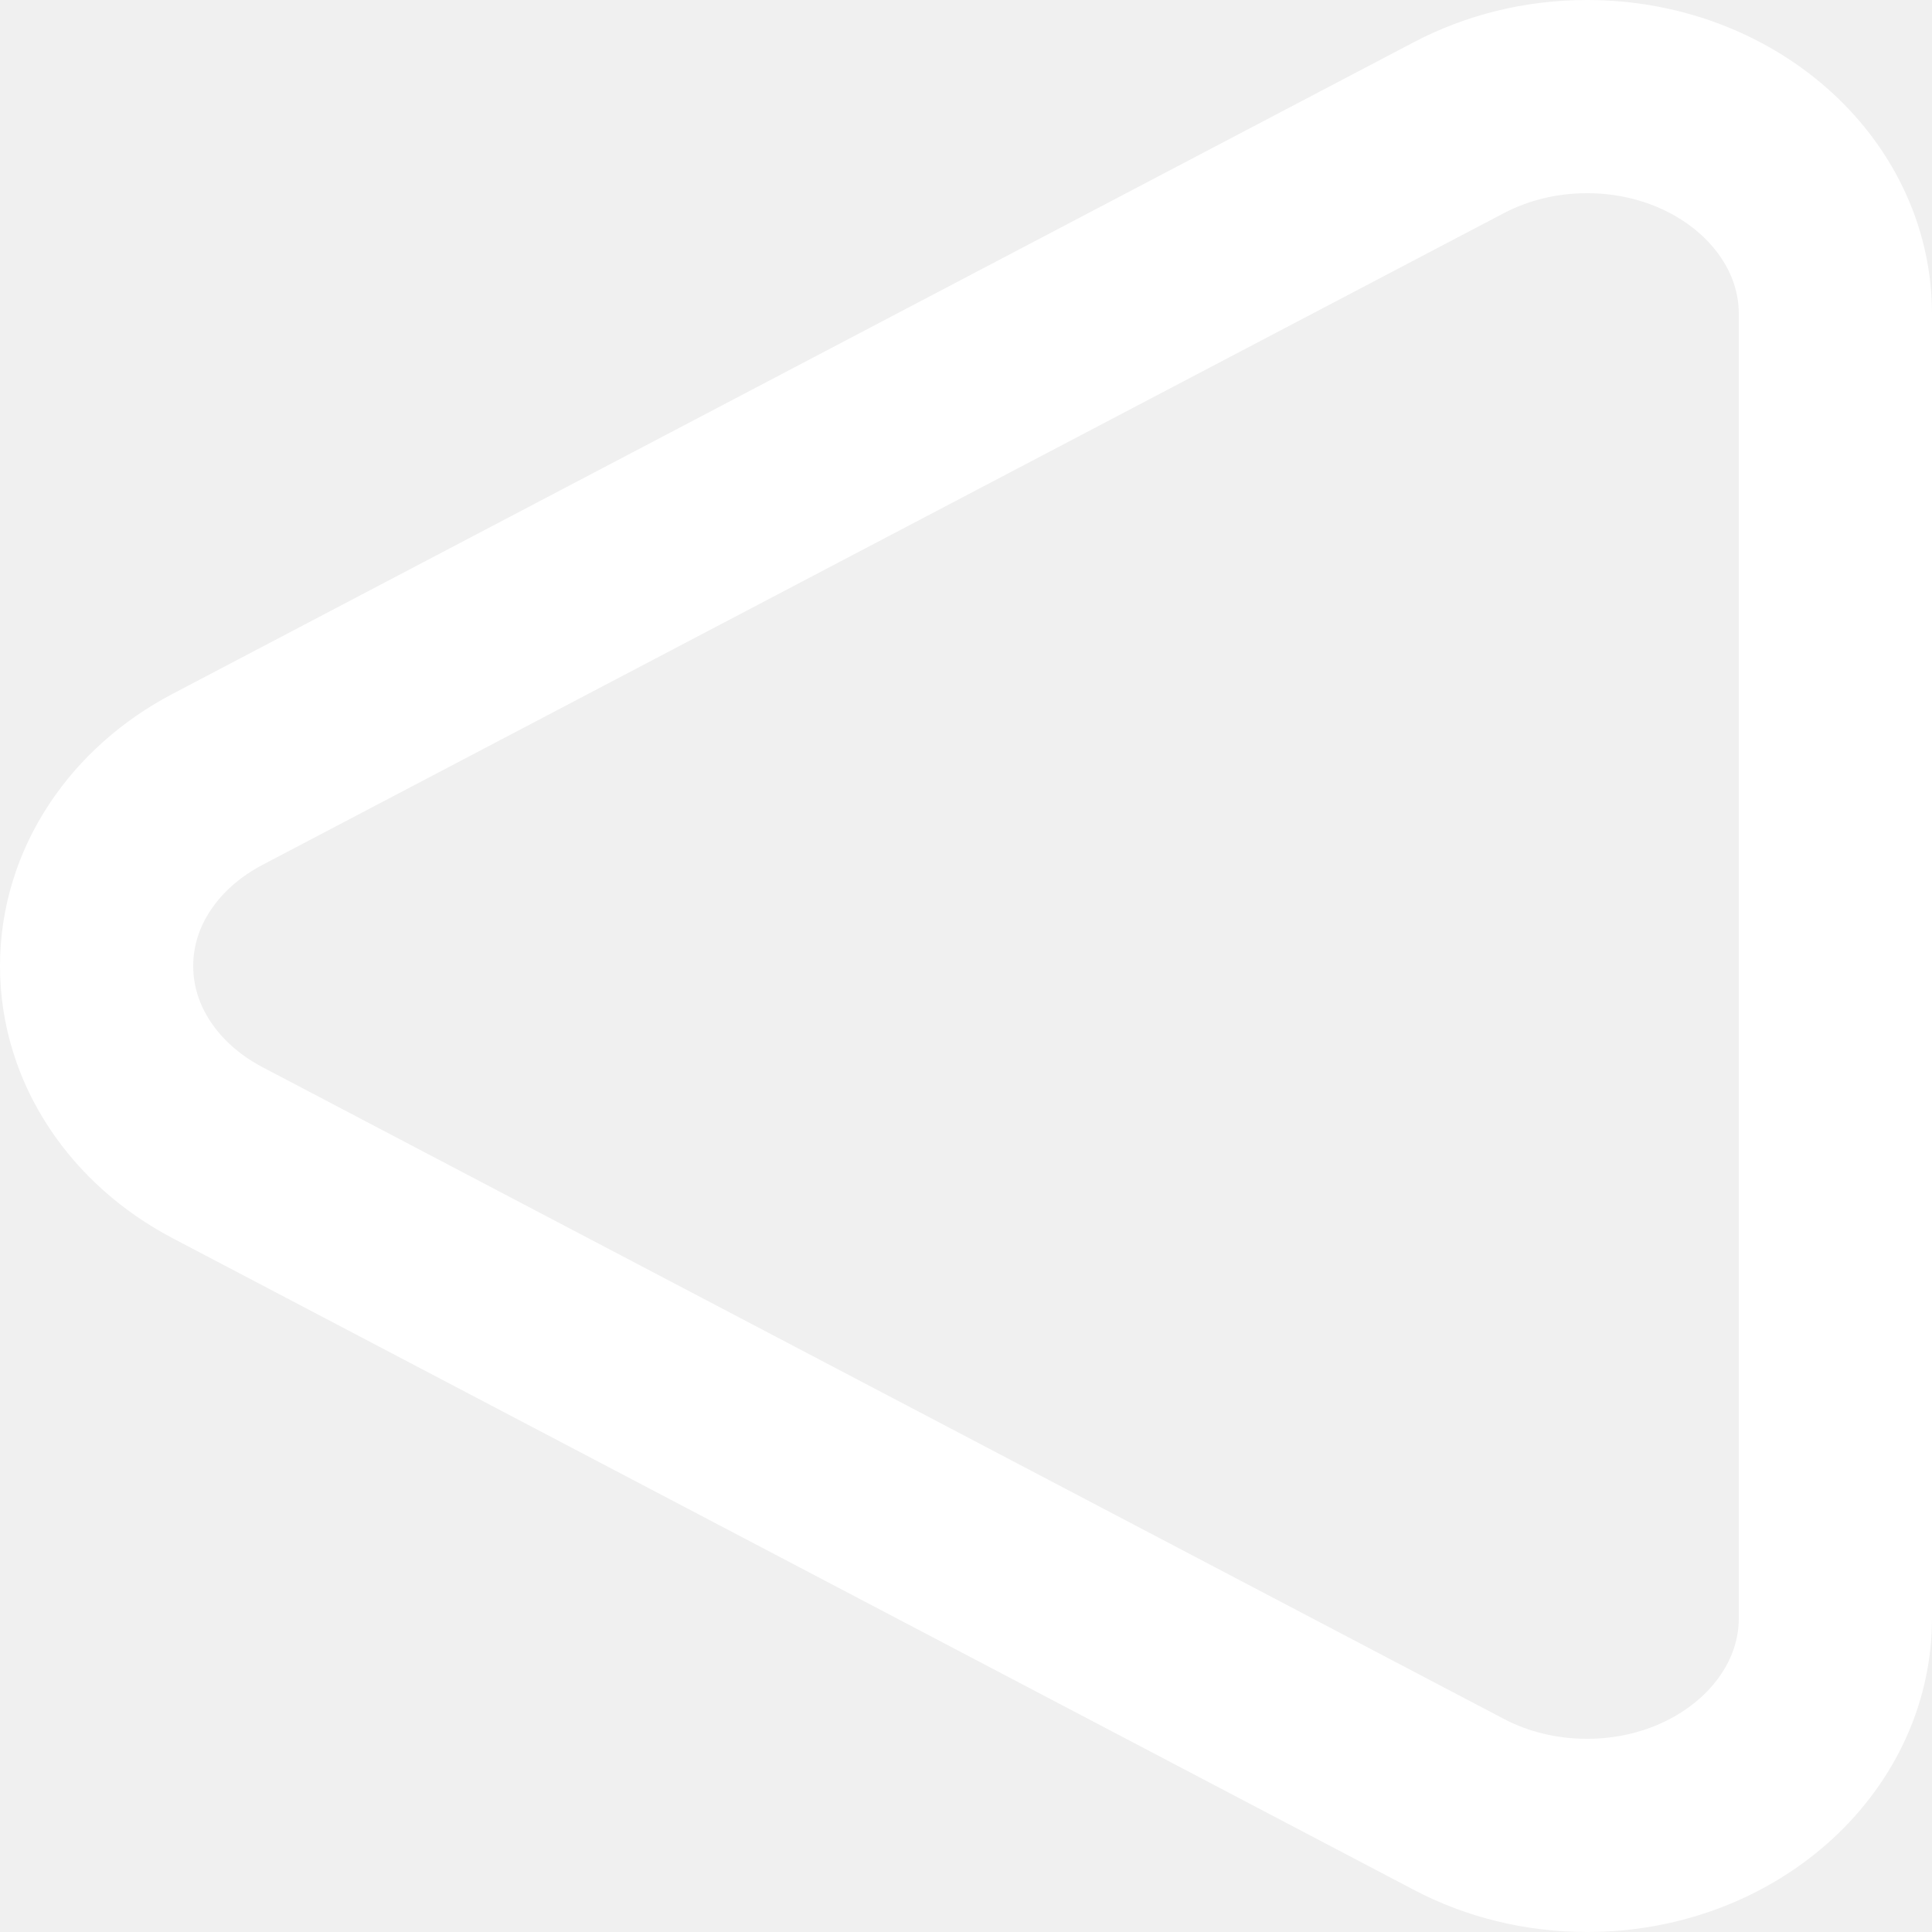
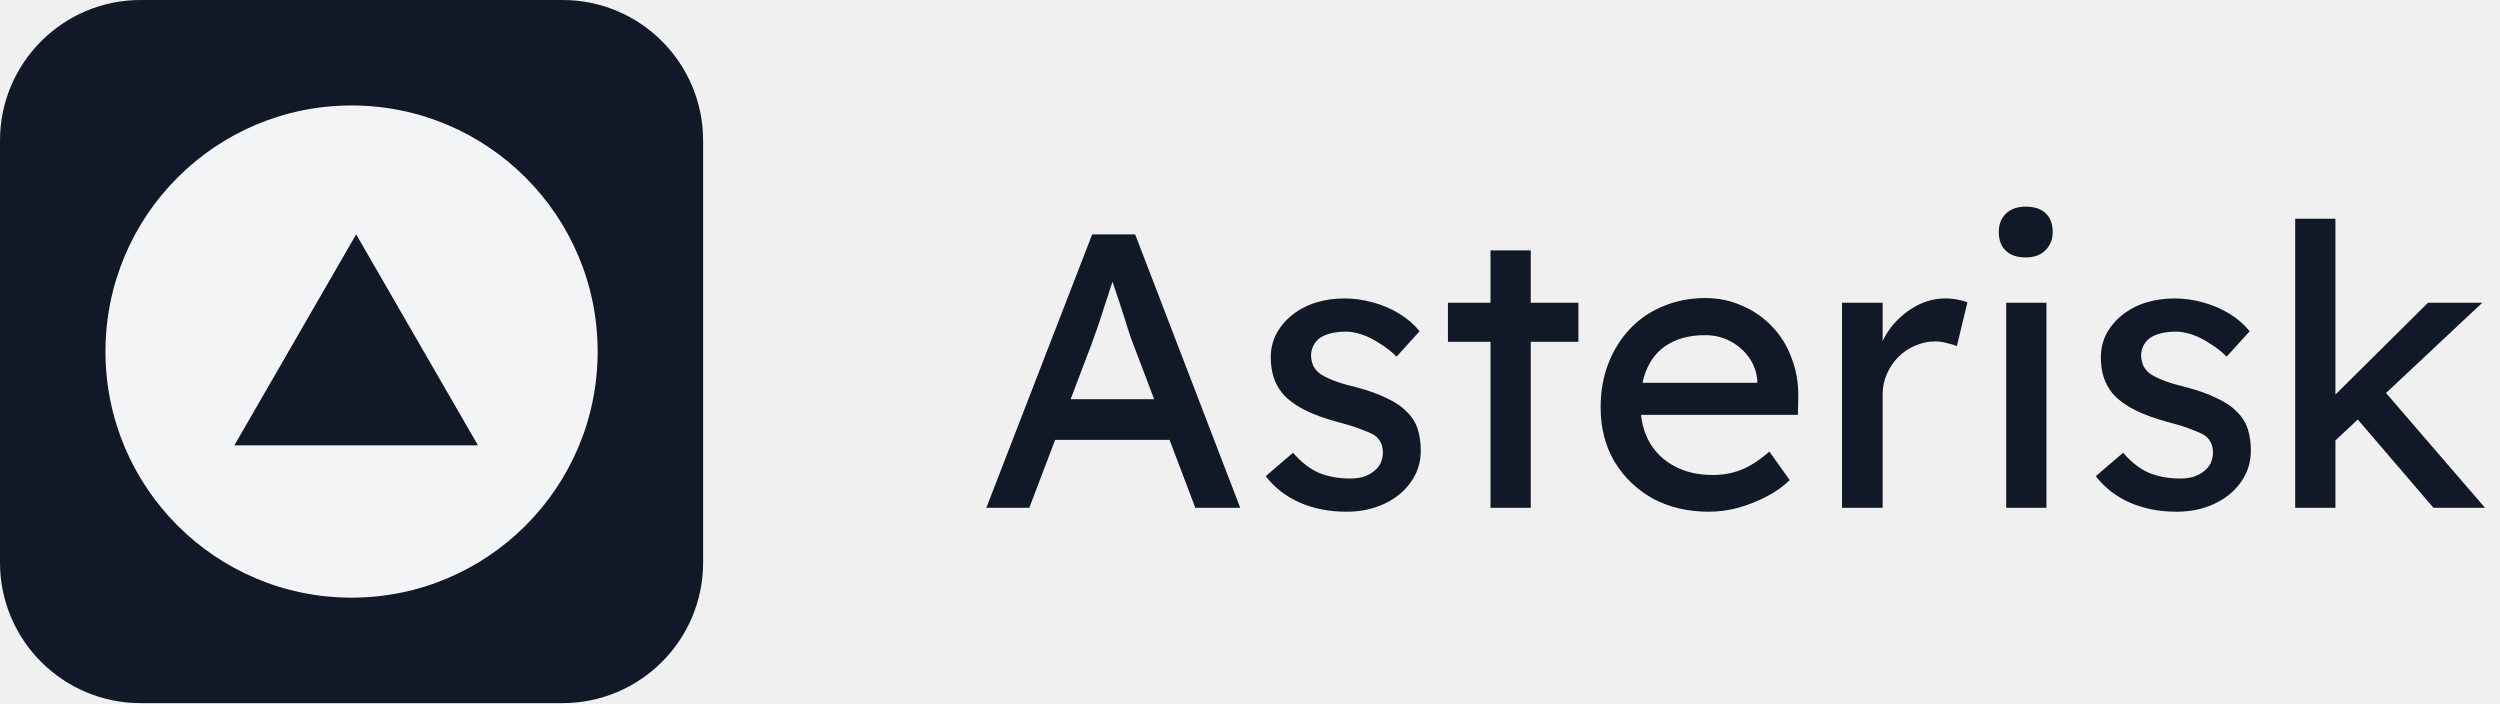
- <svg xmlns="http://www.w3.org/2000/svg" width="18" height="18" viewBox="0 0 20 20" fill="none">
-   <path d="M15.108 18.682C15.494 18.884 15.946 19 16.429 19C17.849 19 19 17.993 19 16.75L19 3.25C19 2.007 17.849 1 16.429 1C15.945 1 15.494 1.117 15.107 1.319L2.25 8.069C1.501 8.462 1 9.18 1 10C1 10.82 1.501 11.538 2.251 11.932L15.108 18.682Z" stroke="white" stroke-width="2" stroke-miterlimit="10" />
+ <svg xmlns="http://www.w3.org/2000/svg" width="128" height="36" viewBox="0 0 128 36" fill="none">
+   <g clipPath="url(#clip0_356_2830)">
+     <path d="M50.5 26L55.92 12H58.12L63.5 26H61.2L58 17.56C57.96 17.467 57.88 17.24 57.76 16.88C57.653 16.52 57.527 16.12 57.38 15.68C57.233 15.24 57.1 14.84 56.98 14.48C56.86 14.107 56.78 13.867 56.74 13.76L57.2 13.74C57.12 13.967 57.02 14.253 56.9 14.6C56.793 14.947 56.673 15.313 56.54 15.7C56.42 16.087 56.3 16.453 56.18 16.8C56.06 17.133 55.96 17.413 55.88 17.64L52.7 26H50.5ZM52.9 22.52L53.7 20.44H60.06L60.98 22.52H52.9ZM68.944 26.2C68.064 26.2 67.271 26.047 66.564 25.74C65.857 25.433 65.271 24.98 64.804 24.38L66.204 23.18C66.604 23.647 67.037 23.987 67.504 24.2C67.984 24.4 68.524 24.5 69.124 24.5C69.364 24.5 69.584 24.473 69.784 24.42C69.997 24.353 70.177 24.26 70.324 24.14C70.484 24.02 70.604 23.88 70.684 23.72C70.764 23.547 70.804 23.36 70.804 23.16C70.804 22.813 70.677 22.533 70.424 22.32C70.291 22.227 70.077 22.127 69.784 22.02C69.504 21.9 69.137 21.78 68.684 21.66C67.911 21.46 67.277 21.233 66.784 20.98C66.291 20.727 65.911 20.44 65.644 20.12C65.444 19.867 65.297 19.593 65.204 19.3C65.111 18.993 65.064 18.66 65.064 18.3C65.064 17.86 65.157 17.46 65.344 17.1C65.544 16.727 65.811 16.407 66.144 16.14C66.491 15.86 66.891 15.647 67.344 15.5C67.811 15.353 68.304 15.28 68.824 15.28C69.317 15.28 69.804 15.347 70.284 15.48C70.777 15.613 71.231 15.807 71.644 16.06C72.057 16.313 72.404 16.613 72.684 16.96L71.504 18.26C71.251 18.007 70.971 17.787 70.664 17.6C70.371 17.4 70.071 17.247 69.764 17.14C69.457 17.033 69.177 16.98 68.924 16.98C68.644 16.98 68.391 17.007 68.164 17.06C67.937 17.113 67.744 17.193 67.584 17.3C67.437 17.407 67.324 17.54 67.244 17.7C67.164 17.86 67.124 18.04 67.124 18.24C67.137 18.413 67.177 18.58 67.244 18.74C67.324 18.887 67.431 19.013 67.564 19.12C67.711 19.227 67.931 19.34 68.224 19.46C68.517 19.58 68.891 19.693 69.344 19.8C70.011 19.973 70.557 20.167 70.984 20.38C71.424 20.58 71.771 20.813 72.024 21.08C72.291 21.333 72.477 21.627 72.584 21.96C72.691 22.293 72.744 22.667 72.744 23.08C72.744 23.68 72.571 24.22 72.224 24.7C71.891 25.167 71.437 25.533 70.864 25.8C70.291 26.067 69.651 26.2 68.944 26.2ZM76.314 26V12.82H78.374V26H76.314ZM74.134 17.5V15.5H80.814V17.5H74.134ZM87.492 26.2C86.412 26.2 85.452 25.973 84.612 25.52C83.786 25.053 83.132 24.42 82.652 23.62C82.186 22.82 81.952 21.9 81.952 20.86C81.952 20.033 82.086 19.28 82.352 18.6C82.619 17.92 82.986 17.333 83.452 16.84C83.932 16.333 84.499 15.947 85.152 15.68C85.819 15.4 86.539 15.26 87.312 15.26C87.992 15.26 88.626 15.393 89.212 15.66C89.799 15.913 90.306 16.267 90.732 16.72C91.172 17.173 91.506 17.713 91.732 18.34C91.972 18.953 92.086 19.627 92.072 20.36L92.052 21.24H83.472L83.012 19.6H90.272L89.972 19.94V19.46C89.932 19.02 89.786 18.627 89.532 18.28C89.279 17.933 88.959 17.66 88.572 17.46C88.186 17.26 87.766 17.16 87.312 17.16C86.592 17.16 85.986 17.3 85.492 17.58C84.999 17.847 84.626 18.247 84.372 18.78C84.119 19.3 83.992 19.947 83.992 20.72C83.992 21.453 84.146 22.093 84.452 22.64C84.759 23.173 85.192 23.587 85.752 23.88C86.312 24.173 86.959 24.32 87.692 24.32C88.212 24.32 88.692 24.233 89.132 24.06C89.586 23.887 90.072 23.573 90.592 23.12L91.632 24.58C91.312 24.9 90.919 25.18 90.452 25.42C89.999 25.66 89.512 25.853 88.992 26C88.486 26.133 87.986 26.2 87.492 26.2ZM94.311 26V15.5H96.391V18.8L96.191 18C96.338 17.493 96.584 17.033 96.931 16.62C97.291 16.207 97.698 15.88 98.151 15.64C98.618 15.4 99.098 15.28 99.591 15.28C99.818 15.28 100.031 15.3 100.231 15.34C100.444 15.38 100.611 15.427 100.731 15.48L100.191 17.72C100.031 17.653 99.851 17.6 99.651 17.56C99.464 17.507 99.278 17.48 99.091 17.48C98.731 17.48 98.384 17.553 98.051 17.7C97.731 17.833 97.444 18.027 97.191 18.28C96.951 18.52 96.758 18.807 96.611 19.14C96.464 19.46 96.391 19.813 96.391 20.2V26H94.311ZM102.718 26V15.5H104.778V26H102.718ZM103.718 13.18C103.278 13.18 102.938 13.067 102.698 12.84C102.458 12.613 102.338 12.293 102.338 11.88C102.338 11.493 102.458 11.18 102.698 10.94C102.951 10.7 103.291 10.58 103.718 10.58C104.158 10.58 104.498 10.693 104.738 10.92C104.978 11.147 105.098 11.467 105.098 11.88C105.098 12.267 104.971 12.58 104.718 12.82C104.478 13.06 104.144 13.18 103.718 13.18ZM111.444 26.2C110.564 26.2 109.771 26.047 109.064 25.74C108.357 25.433 107.771 24.98 107.304 24.38L108.704 23.18C109.104 23.647 109.537 23.987 110.004 24.2C110.484 24.4 111.024 24.5 111.624 24.5C111.864 24.5 112.084 24.473 112.284 24.42C112.497 24.353 112.677 24.26 112.824 24.14C112.984 24.02 113.104 23.88 113.184 23.72C113.264 23.547 113.304 23.36 113.304 23.16C113.304 22.813 113.177 22.533 112.924 22.32C112.791 22.227 112.577 22.127 112.284 22.02C112.004 21.9 111.637 21.78 111.184 21.66C110.411 21.46 109.777 21.233 109.284 20.98C108.791 20.727 108.411 20.44 108.144 20.12C107.944 19.867 107.797 19.593 107.704 19.3C107.611 18.993 107.564 18.66 107.564 18.3C107.564 17.86 107.657 17.46 107.844 17.1C108.044 16.727 108.311 16.407 108.644 16.14C108.991 15.86 109.391 15.647 109.844 15.5C110.311 15.353 110.804 15.28 111.324 15.28C111.817 15.28 112.304 15.347 112.784 15.48C113.277 15.613 113.731 15.807 114.144 16.06C114.557 16.313 114.904 16.613 115.184 16.96L114.004 18.26C113.751 18.007 113.471 17.787 113.164 17.6C112.871 17.4 112.571 17.247 112.264 17.14C111.957 17.033 111.677 16.98 111.424 16.98C111.144 16.98 110.891 17.007 110.664 17.06C110.437 17.113 110.244 17.193 110.084 17.3C109.937 17.407 109.824 17.54 109.744 17.7C109.664 17.86 109.624 18.04 109.624 18.24C109.637 18.413 109.677 18.58 109.744 18.74C109.824 18.887 109.931 19.013 110.064 19.12C110.211 19.227 110.431 19.34 110.724 19.46C111.017 19.58 111.391 19.693 111.844 19.8C112.511 19.973 113.057 20.167 113.484 20.38C113.924 20.58 114.271 20.813 114.524 21.08C114.791 21.333 114.977 21.627 115.084 21.96C115.191 22.293 115.244 22.667 115.244 23.08C115.244 23.68 115.071 24.22 114.724 24.7C114.391 25.167 113.937 25.533 113.364 25.8C112.791 26.067 112.151 26.2 111.444 26.2ZM119.394 22.72L119.294 20.48L124.314 15.5H127.094L119.394 22.72ZM117.514 26V11.2H119.574V26H117.514ZM124.594 26L120.634 21.38L122.094 20.04L127.234 26H124.594Z" fill="#111827" />
+     <path d="M28.8 0H7.2C3.224 0 0 3.224 0 7.2V28.8C0 32.776 3.224 36 7.2 36H28.8C32.776 36 36 32.776 36 28.8V7.2C36 3.224 32.776 0 28.8 0Z" fill="#111827" />
+     <path d="M30.6 18C30.6 11.041 24.959 5.4 18 5.4C11.041 5.4 5.4 11.041 5.4 18C5.4 24.959 11.041 30.6 18 30.6C24.959 30.6 30.6 24.959 30.6 18Z" fill="#F3F4F6" />
+     <path d="M18.235 12L24.471 22.8H12L18.235 12Z" fill="#111827" />
+   </g>
+   <defs>
+     <clipPath id="clip0_356_2830">
+       <rect width="128" height="36" fill="white" />
+     </clipPath>
+   </defs>
</svg>
